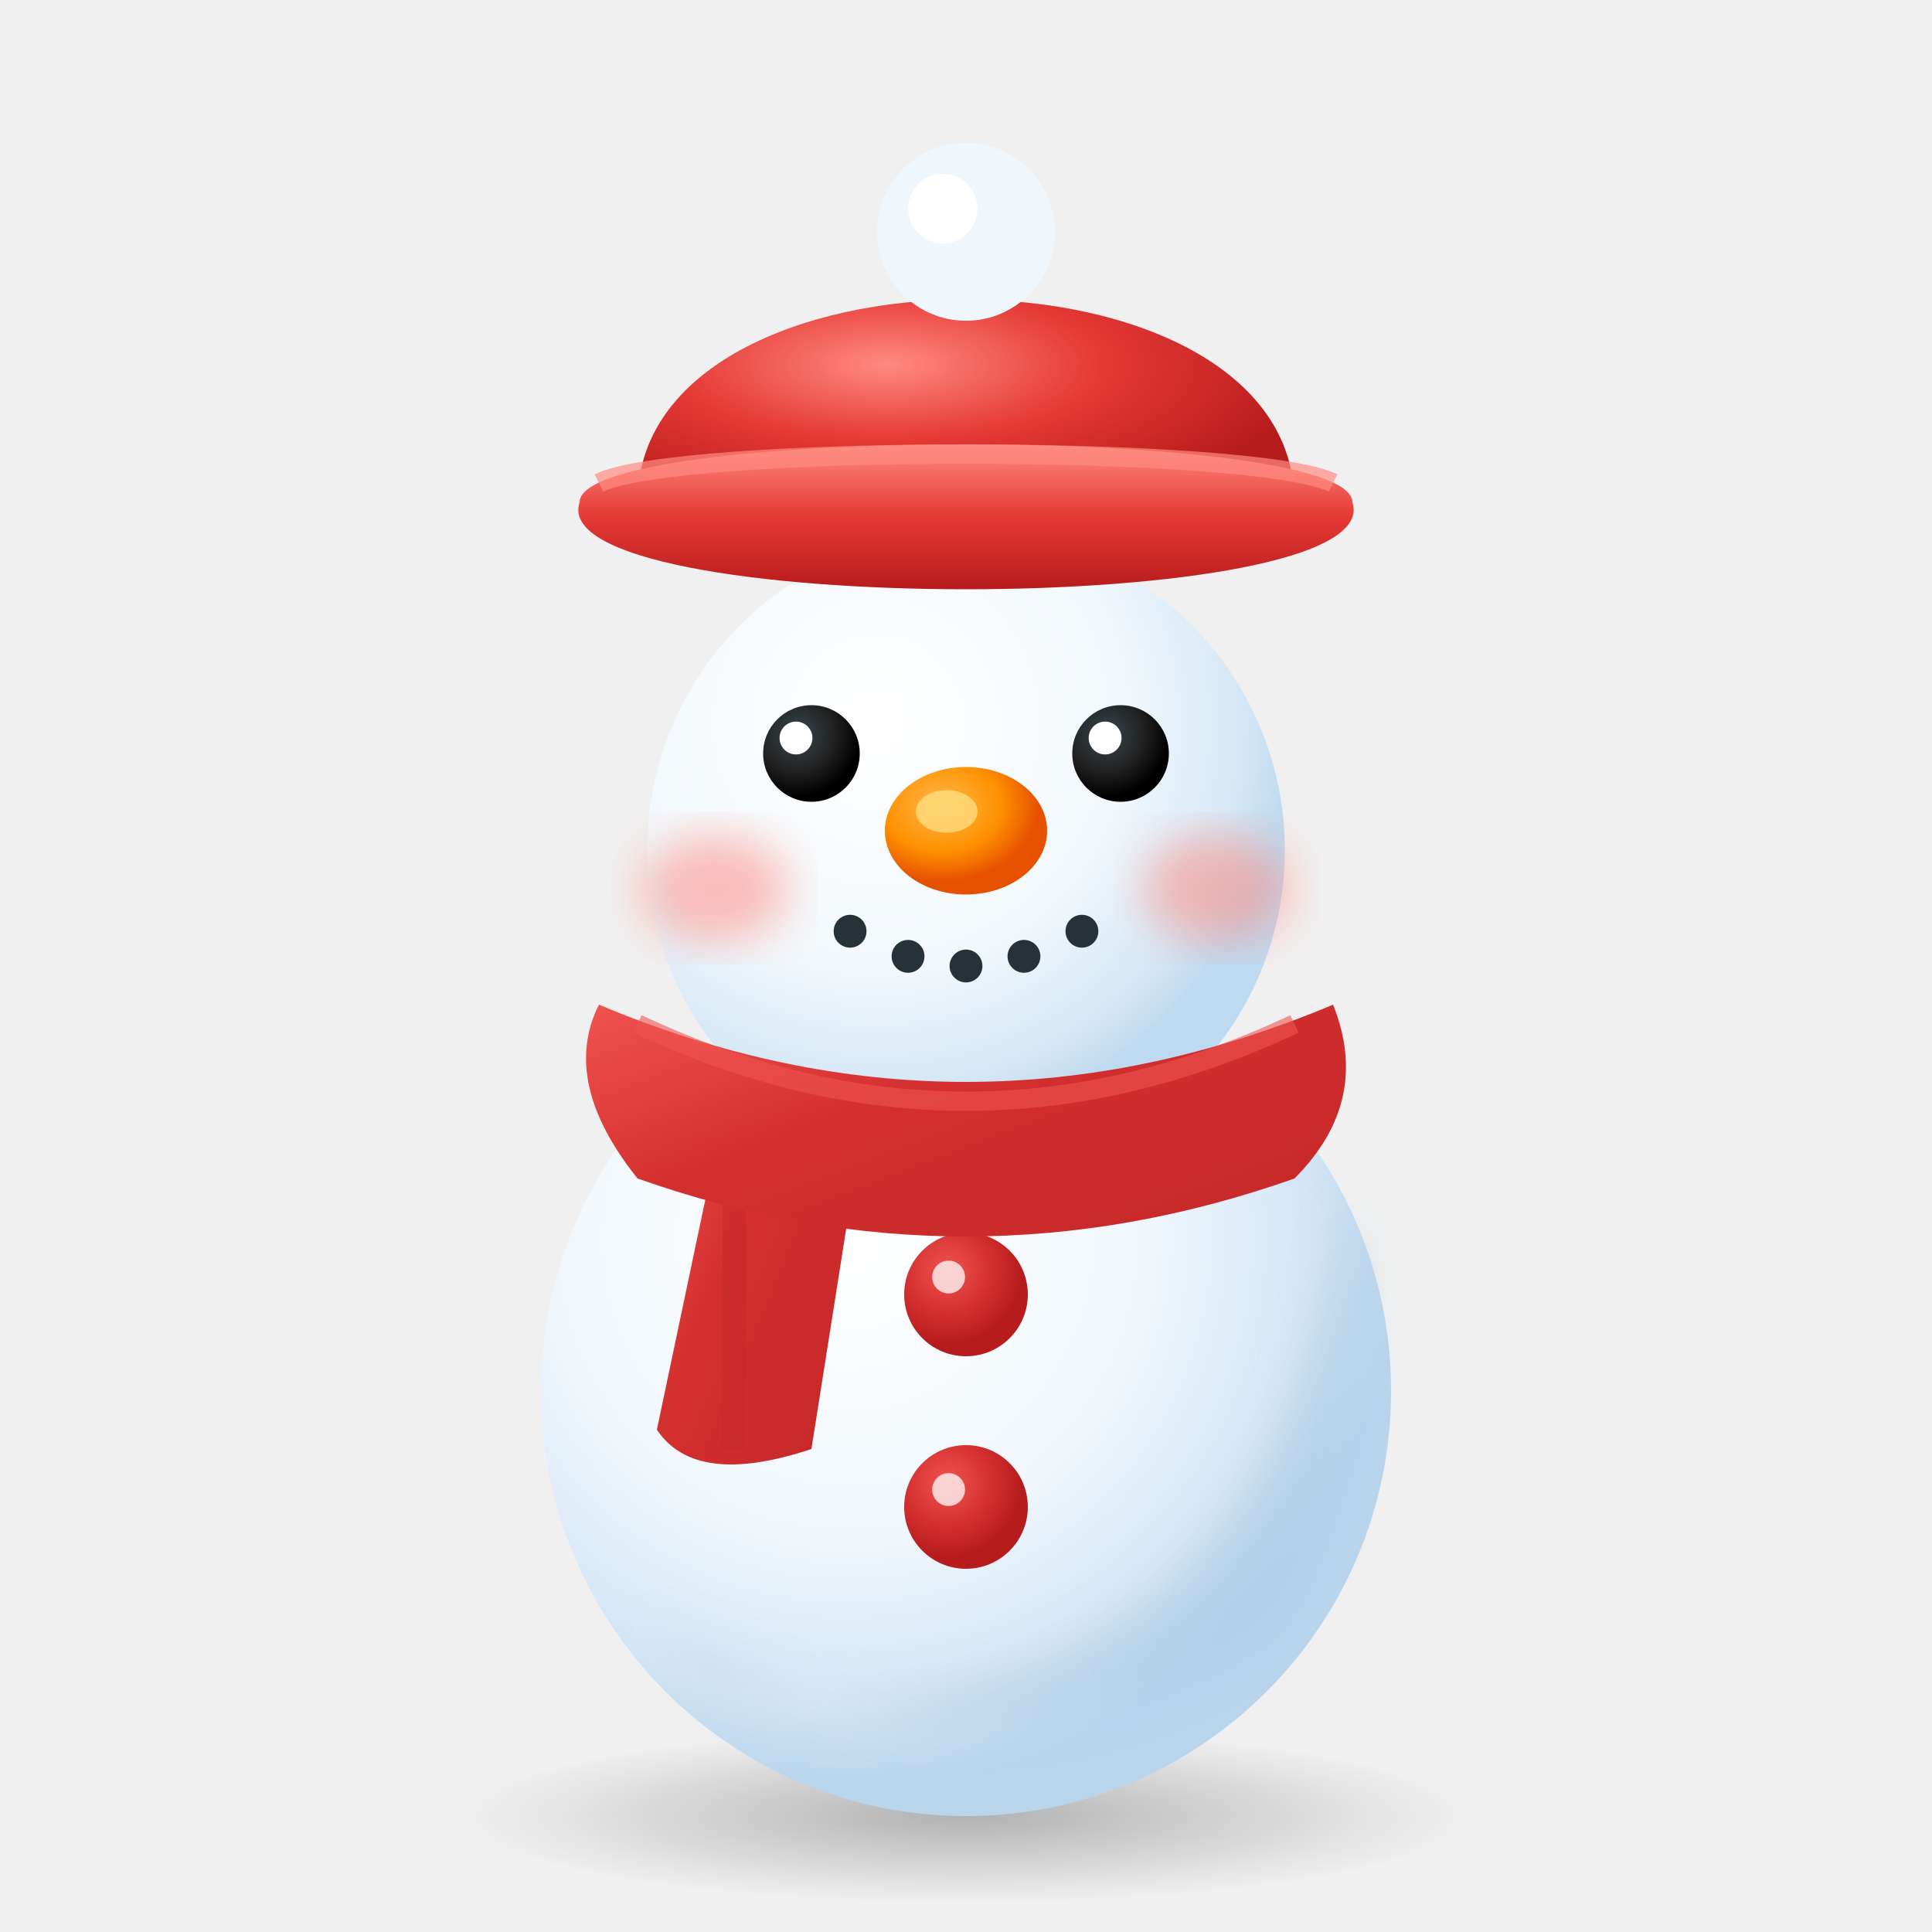
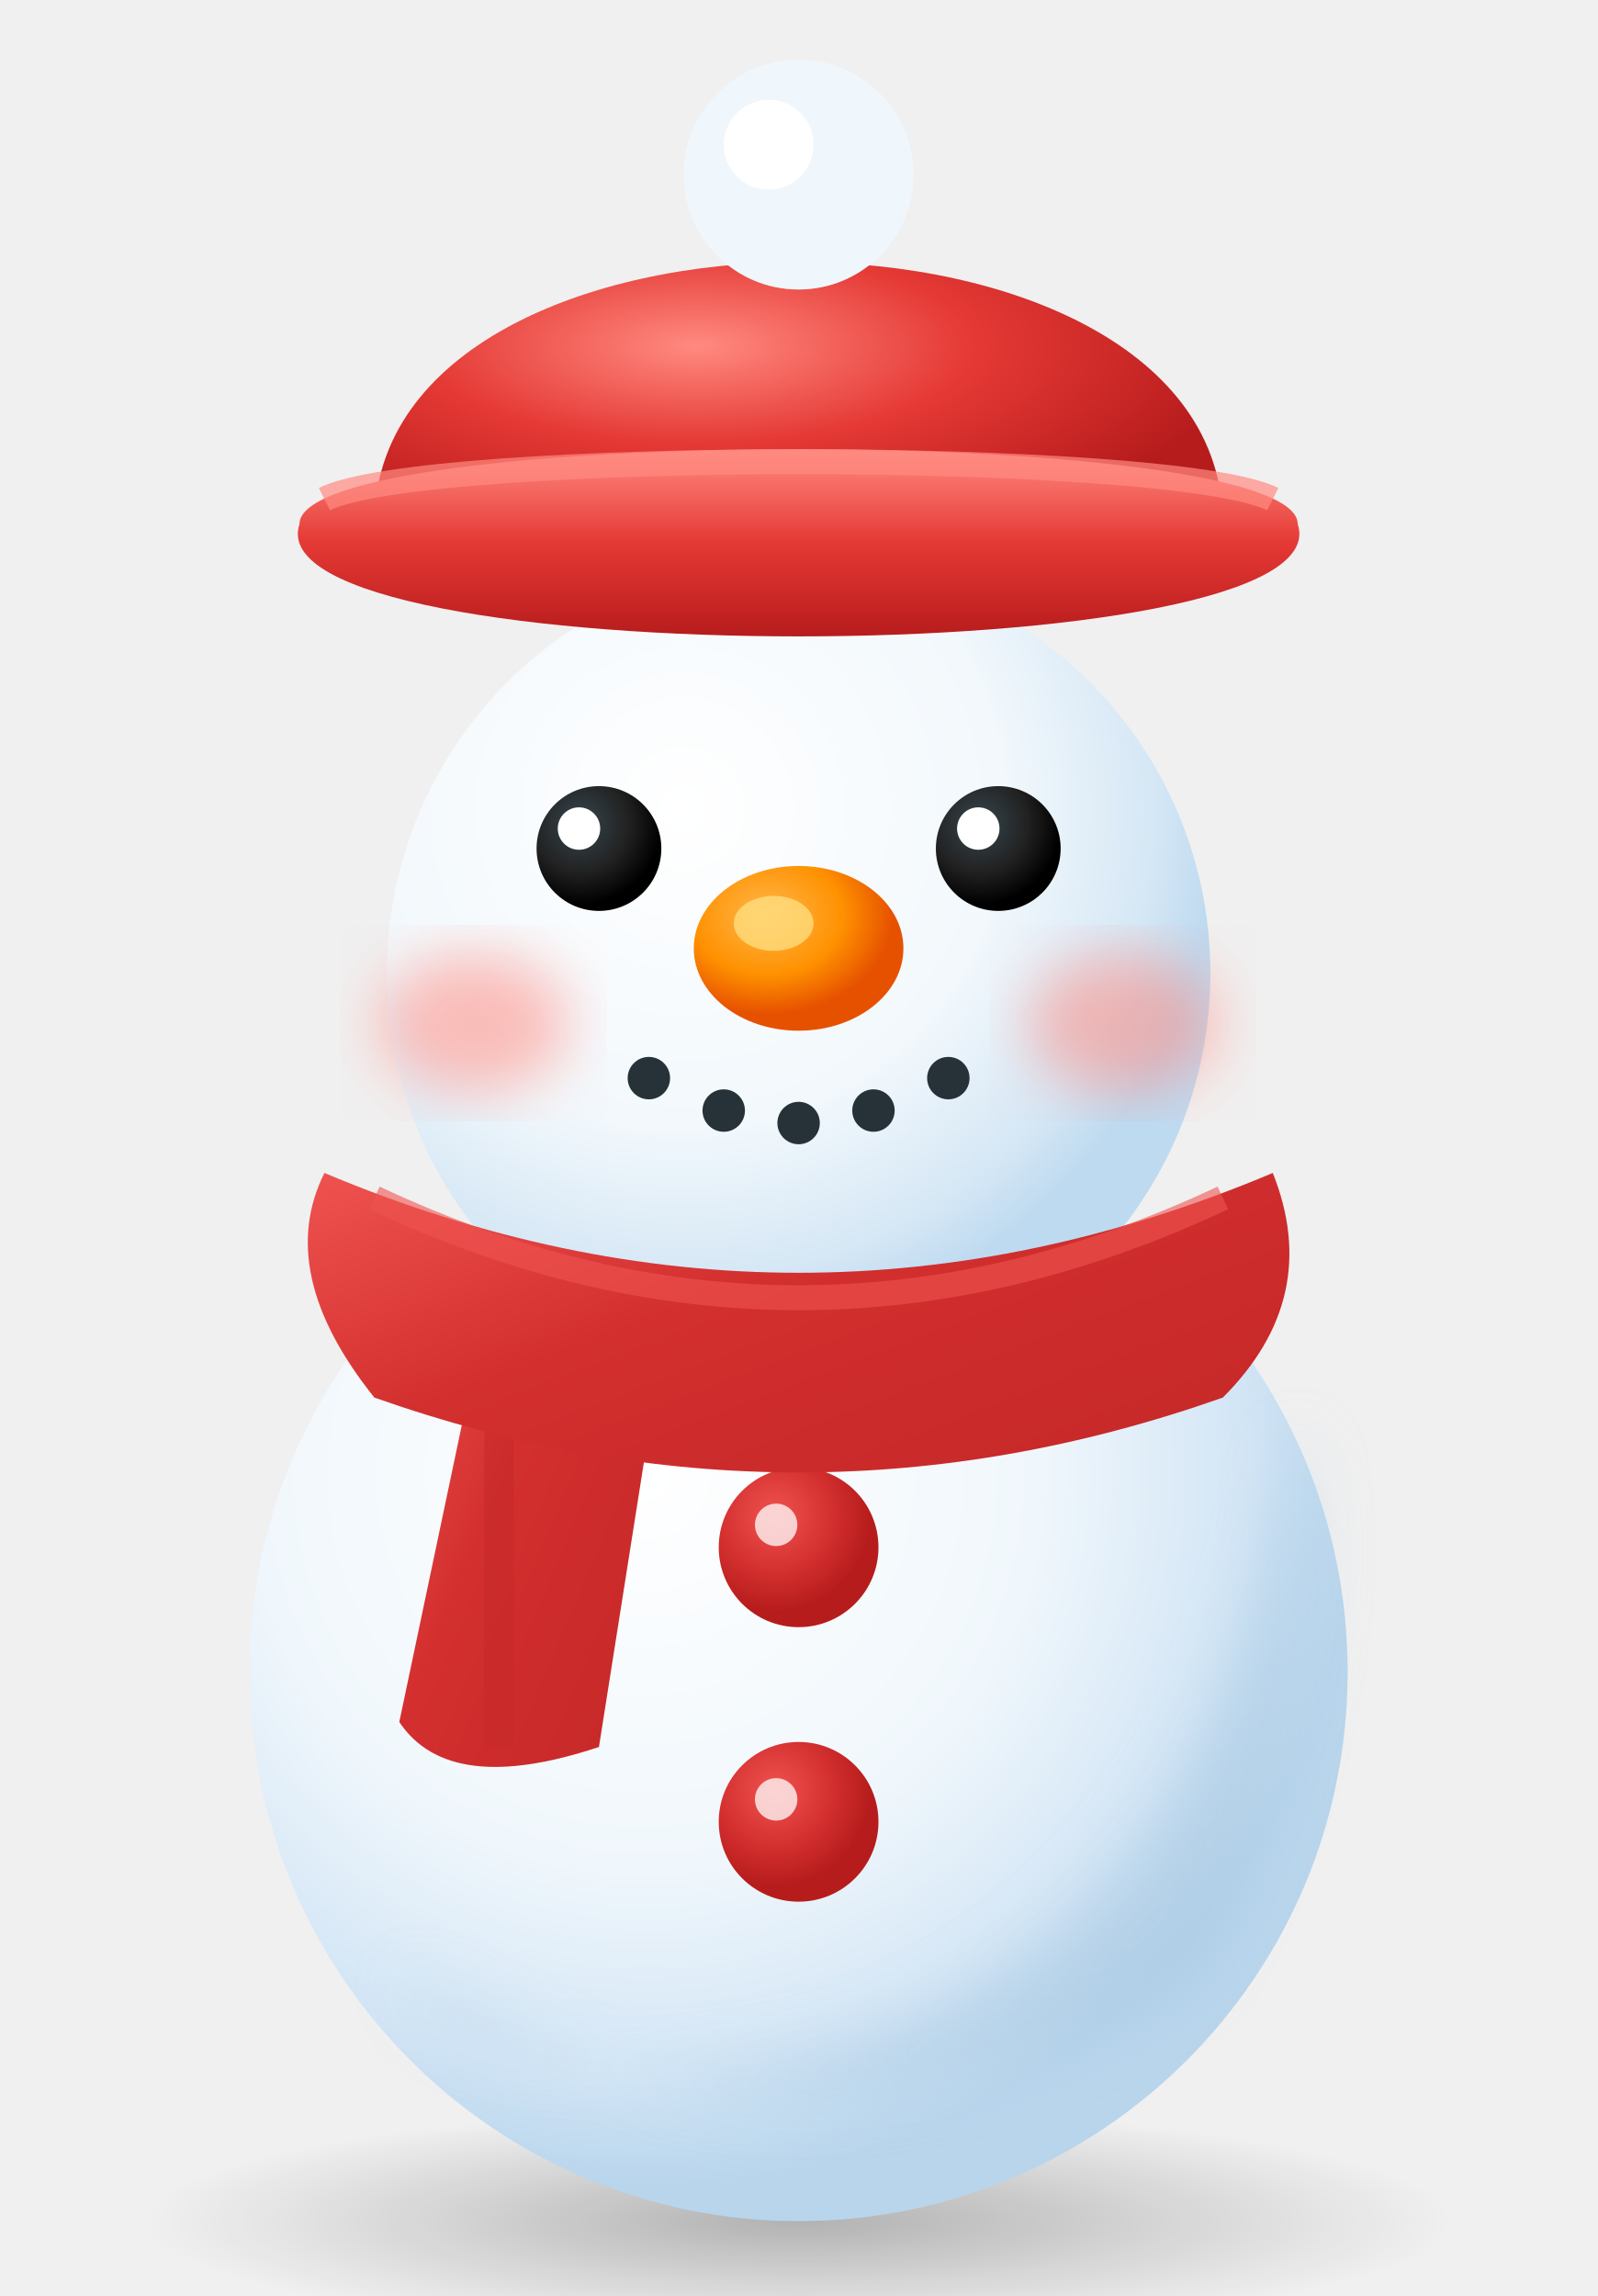
- <svg xmlns="http://www.w3.org/2000/svg" viewBox="0 0 100 100" width="100%" height="100%">
+ <svg xmlns="http://www.w3.org/2000/svg" viewBox="18 5 64 92" width="100%" height="100%">
  <defs>
    <filter id="clay-blur" x="-20%" y="-20%" width="140%" height="140%">
      <feGaussianBlur stdDeviation="1.2" />
    </filter>
    <radialGradient id="clay-shadow" cx="50%" cy="50%" r="50%">
      <stop offset="0%" stop-color="#000" stop-opacity="0.26" />
      <stop offset="60%" stop-color="#000" stop-opacity="0.10" />
      <stop offset="100%" stop-color="#000" stop-opacity="0" />
    </radialGradient>
    <radialGradient id="gloss-eye" cx="35%" cy="30%" r="65%">
      <stop offset="0%" stop-color="#37474f" />
      <stop offset="60%" stop-color="#212121" />
      <stop offset="100%" stop-color="#000000" />
    </radialGradient>
    <radialGradient id="snow-b-red_snowman" cx="36%" cy="32%" r="65%">
      <stop offset="0%" stop-color="#ffffff" />
      <stop offset="55%" stop-color="#f0f7fc" />
      <stop offset="85%" stop-color="#d2e5f5" />
      <stop offset="100%" stop-color="#b8d5ec" />
    </radialGradient>
    <radialGradient id="snow-h-red_snowman" cx="36%" cy="30%" r="65%">
      <stop offset="0%" stop-color="#ffffff" />
      <stop offset="60%" stop-color="#f2f8fc" />
      <stop offset="88%" stop-color="#d5e7f5" />
      <stop offset="100%" stop-color="#bedaf0" />
    </radialGradient>
    <radialGradient id="hat-crown-red_snowman" cx="38%" cy="28%" r="65%">
      <stop offset="0%" stop-color="#ff8a80" />
      <stop offset="50%" stop-color="#e53935" />
      <stop offset="100%" stop-color="#b71c1c" />
    </radialGradient>
    <linearGradient id="hat-brim-red_snowman" x1="0%" y1="0%" x2="0%" y2="100%">
      <stop offset="0%" stop-color="#ff8a80" />
      <stop offset="50%" stop-color="#e53935" />
      <stop offset="100%" stop-color="#b71c1c" />
    </linearGradient>
    <linearGradient id="scarf-g-red_snowman" x1="0%" y1="0%" x2="100%" y2="80%">
      <stop offset="0%" stop-color="#ef5350" />
      <stop offset="45%" stop-color="#d32f2f" />
      <stop offset="100%" stop-color="#c62828" />
    </linearGradient>
    <radialGradient id="btn-g-red_snowman" cx="35%" cy="30%" r="60%">
      <stop offset="0%" stop-color="#ef5350" />
      <stop offset="60%" stop-color="#d32f2f" />
      <stop offset="100%" stop-color="#b71c1c" />
    </radialGradient>
    <radialGradient id="carrot-g" cx="35%" cy="30%" r="60%">
      <stop offset="0%" stop-color="#ffb74d" />
      <stop offset="60%" stop-color="#ff9100" />
      <stop offset="100%" stop-color="#e65100" />
    </radialGradient>
  </defs>
  <ellipse cx="50" cy="94" rx="26" ry="4.5" fill="url(#clay-shadow)" />
  <circle cx="50" cy="72" r="22" fill="url(#snow-b-red_snowman)" />
  <path d="M34,84 Q50,94 66,84 Q72,72 70,62 Q66,86 46,88 Q36,88 34,84 Z" fill="#9ec1dd" opacity="0.38" filter="url(#clay-blur)" />
  <circle cx="50" cy="67" r="3.2" fill="url(#btn-g-red_snowman)" />
  <circle cx="49.1" cy="66.1" r="0.85" fill="#ffffff" opacity="0.75" />
  <circle cx="50" cy="78" r="3.2" fill="url(#btn-g-red_snowman)" />
  <circle cx="49.1" cy="77.1" r="0.85" fill="#ffffff" opacity="0.75" />
  <circle cx="50" cy="44" r="16.5" fill="url(#snow-h-red_snowman)" />
  <ellipse cx="37" cy="46" rx="3.8" ry="2.8" fill="#ff8a80" opacity="0.55" filter="url(#clay-blur)" />
  <ellipse cx="63" cy="46" rx="3.8" ry="2.8" fill="#ff8a80" opacity="0.55" filter="url(#clay-blur)" />
  <circle cx="42" cy="39" r="2.5" fill="url(#gloss-eye)" />
  <circle cx="58" cy="39" r="2.5" fill="url(#gloss-eye)" />
  <circle cx="41.2" cy="38.2" r="0.85" fill="#ffffff" />
  <circle cx="57.2" cy="38.2" r="0.85" fill="#ffffff" />
  <ellipse cx="50" cy="43" rx="4.2" ry="3.3" fill="url(#carrot-g)" />
  <ellipse cx="49" cy="42" rx="1.6" ry="1.1" fill="#ffe082" opacity="0.75" />
  <circle cx="44" cy="48.2" r="0.85" fill="#263238" />
  <circle cx="47" cy="49.5" r="0.85" fill="#263238" />
  <circle cx="50" cy="50.0" r="0.85" fill="#263238" />
  <circle cx="53" cy="49.5" r="0.85" fill="#263238" />
  <circle cx="56" cy="48.2" r="0.85" fill="#263238" />
  <path d="M38,55 L34,74 Q36,77 42,75 L45,56 Z" fill="url(#scarf-g-red_snowman)" />
  <path d="M38,55 L38,75" stroke="#c62828" stroke-width="1.2" opacity="0.5" />
  <path d="M31,52 Q50,60 69,52 Q71,57 67,61 Q50,67 33,61 Q29,56 31,52 Z" fill="url(#scarf-g-red_snowman)" />
  <path d="M33,53 Q50,61 67,53" stroke="#ef5350" stroke-width="1" fill="none" opacity="0.6" />
  <path d="M33,26 C33,12 67,12 67,26 C67,28 33,28 33,26 Z" fill="url(#hat-crown-red_snowman)" />
  <path d="M30,26 C30,22 70,22 70,26 C72,32 28,32 30,26 Z" fill="url(#hat-brim-red_snowman)" />
  <path d="M31,25 C35,23 65,23 69,25" stroke="#ff8a80" stroke-width="1" fill="none" opacity="0.7" />
  <circle cx="50" cy="12" r="4.6" fill="#ffffff" />
  <circle cx="50" cy="12" r="4.6" fill="#d2e6f7" opacity="0.35" />
  <circle cx="48.8" cy="10.8" r="1.8" fill="#ffffff" />
</svg>
